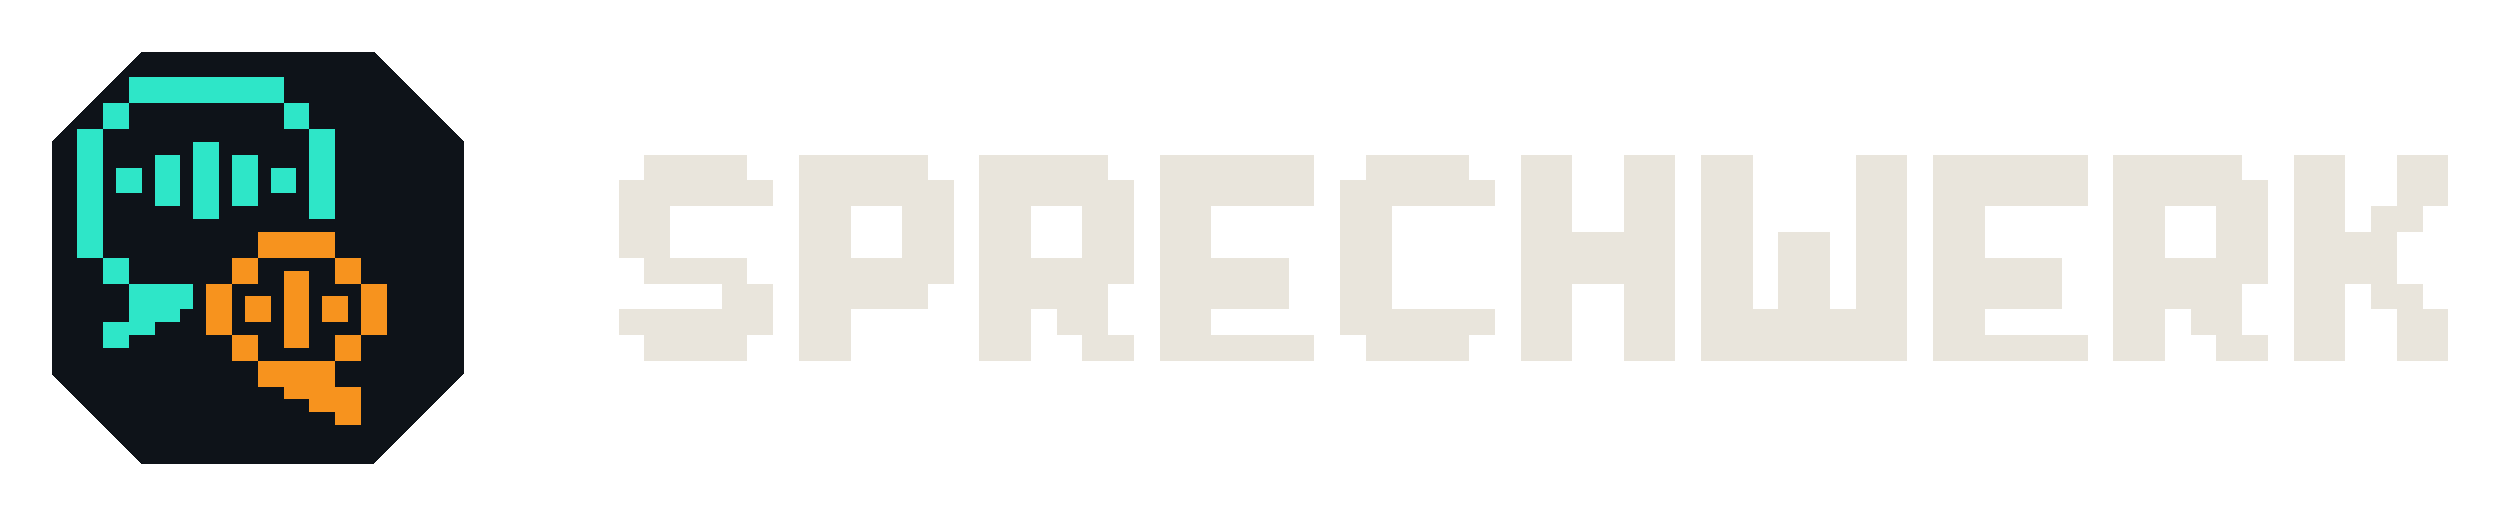
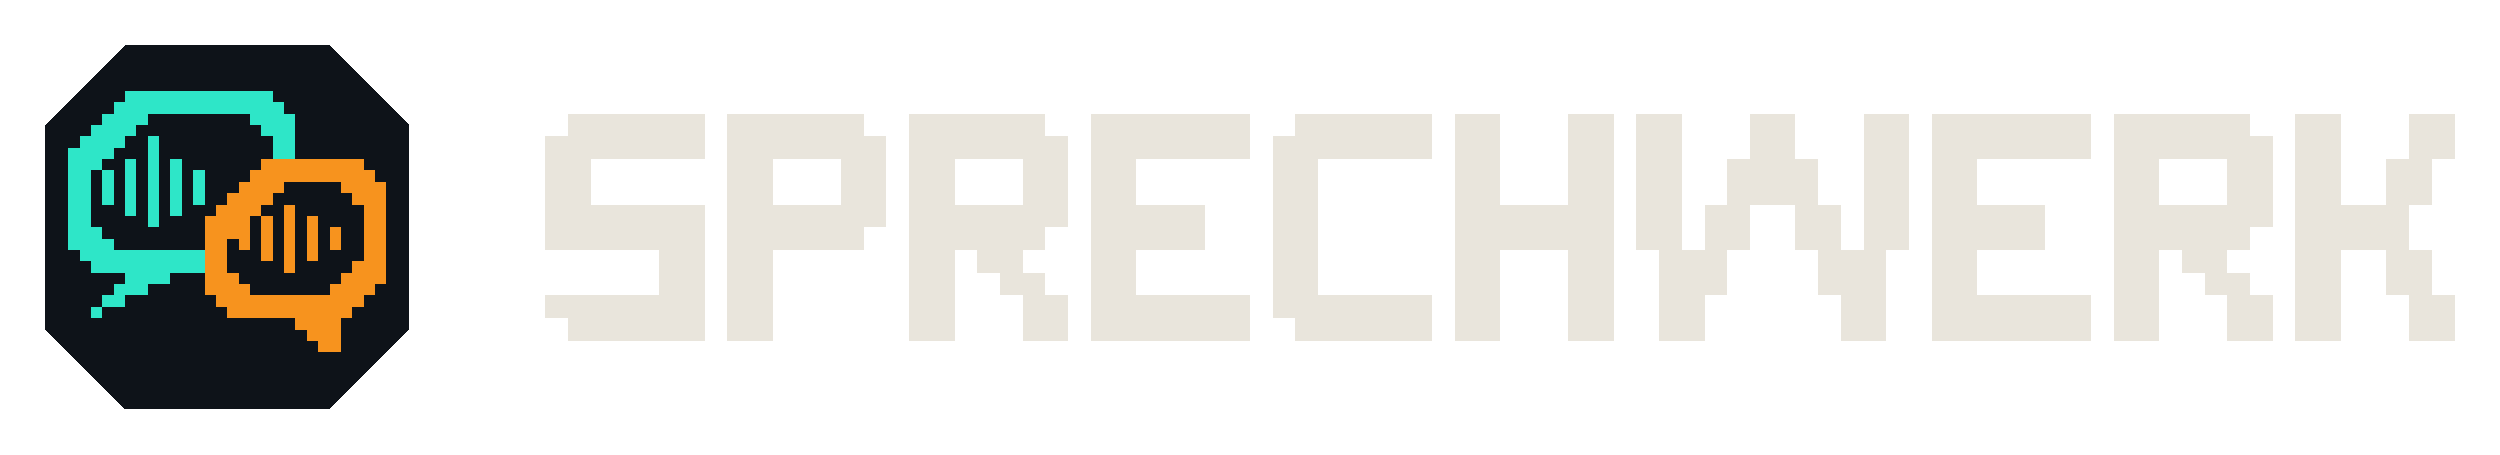
- <svg xmlns="http://www.w3.org/2000/svg" width="776" height="160" viewBox="0 0 194 40" shape-rendering="crispEdges">
+ <svg xmlns="http://www.w3.org/2000/svg" width="880" height="160" viewBox="0 0 220 40" shape-rendering="crispEdges">
  <path d="M 7 0 H 25 L 32 7 V 25 L 25 32 H 7 L 0 25 V 7 Z" transform="translate(4 4)" fill="#0E1319" />
-   <rect x="10" y="6" width="12" height="1" fill="#2EE6C8" />
-   <rect x="10" y="7" width="12" height="1" fill="#2EE6C8" />
-   <rect x="8" y="8" width="2" height="1" fill="#2EE6C8" />
-   <rect x="22" y="8" width="2" height="1" fill="#2EE6C8" />
-   <rect x="8" y="9" width="2" height="1" fill="#2EE6C8" />
-   <rect x="22" y="9" width="2" height="1" fill="#2EE6C8" />
-   <rect x="6" y="10" width="2" height="1" fill="#2EE6C8" />
-   <rect x="24" y="10" width="2" height="1" fill="#2EE6C8" />
-   <rect x="6" y="11" width="2" height="1" fill="#2EE6C8" />
-   <rect x="15" y="11" width="2" height="1" fill="#2EE6C8" />
-   <rect x="24" y="11" width="2" height="1" fill="#2EE6C8" />
-   <rect x="6" y="12" width="2" height="1" fill="#2EE6C8" />
-   <rect x="12" y="12" width="2" height="1" fill="#2EE6C8" />
-   <rect x="15" y="12" width="2" height="1" fill="#2EE6C8" />
-   <rect x="18" y="12" width="2" height="1" fill="#2EE6C8" />
+   <rect x="11" y="8" width="13" height="1" fill="#2EE6C8" />
+   <rect x="10" y="9" width="15" height="1" fill="#2EE6C8" />
+   <rect x="9" y="10" width="4" height="1" fill="#2EE6C8" />
+   <rect x="22" y="10" width="4" height="1" fill="#2EE6C8" />
+   <rect x="8" y="11" width="4" height="1" fill="#2EE6C8" />
+   <rect x="23" y="11" width="3" height="1" fill="#2EE6C8" />
+   <rect x="7" y="12" width="4" height="1" fill="#2EE6C8" />
+   <rect x="13" y="12" width="1" height="1" fill="#2EE6C8" />
  <rect x="24" y="12" width="2" height="1" fill="#2EE6C8" />
-   <rect x="6" y="13" width="2" height="1" fill="#2EE6C8" />
-   <rect x="9" y="13" width="2" height="1" fill="#2EE6C8" />
-   <rect x="12" y="13" width="2" height="1" fill="#2EE6C8" />
-   <rect x="15" y="13" width="2" height="1" fill="#2EE6C8" />
-   <rect x="18" y="13" width="2" height="1" fill="#2EE6C8" />
-   <rect x="21" y="13" width="2" height="1" fill="#2EE6C8" />
+   <rect x="6" y="13" width="4" height="1" fill="#2EE6C8" />
+   <rect x="13" y="13" width="1" height="1" fill="#2EE6C8" />
  <rect x="24" y="13" width="2" height="1" fill="#2EE6C8" />
-   <rect x="6" y="14" width="2" height="1" fill="#2EE6C8" />
-   <rect x="9" y="14" width="2" height="1" fill="#2EE6C8" />
-   <rect x="12" y="14" width="2" height="1" fill="#2EE6C8" />
-   <rect x="15" y="14" width="2" height="1" fill="#2EE6C8" />
-   <rect x="18" y="14" width="2" height="1" fill="#2EE6C8" />
-   <rect x="21" y="14" width="2" height="1" fill="#2EE6C8" />
-   <rect x="24" y="14" width="2" height="1" fill="#2EE6C8" />
+   <rect x="6" y="14" width="3" height="1" fill="#2EE6C8" />
+   <rect x="11" y="14" width="1" height="1" fill="#2EE6C8" />
+   <rect x="13" y="14" width="1" height="1" fill="#2EE6C8" />
+   <rect x="15" y="14" width="1" height="1" fill="#2EE6C8" />
+   <rect x="23" y="14" width="9" height="1" fill="#F7931E" />
  <rect x="6" y="15" width="2" height="1" fill="#2EE6C8" />
-   <rect x="12" y="15" width="2" height="1" fill="#2EE6C8" />
-   <rect x="15" y="15" width="2" height="1" fill="#2EE6C8" />
-   <rect x="18" y="15" width="2" height="1" fill="#2EE6C8" />
-   <rect x="24" y="15" width="2" height="1" fill="#2EE6C8" />
+   <rect x="9" y="15" width="1" height="1" fill="#2EE6C8" />
+   <rect x="11" y="15" width="1" height="1" fill="#2EE6C8" />
+   <rect x="13" y="15" width="1" height="1" fill="#2EE6C8" />
+   <rect x="15" y="15" width="1" height="1" fill="#2EE6C8" />
+   <rect x="17" y="15" width="1" height="1" fill="#2EE6C8" />
+   <rect x="22" y="15" width="11" height="1" fill="#F7931E" />
  <rect x="6" y="16" width="2" height="1" fill="#2EE6C8" />
-   <rect x="15" y="16" width="2" height="1" fill="#2EE6C8" />
-   <rect x="24" y="16" width="2" height="1" fill="#2EE6C8" />
+   <rect x="9" y="16" width="1" height="1" fill="#2EE6C8" />
+   <rect x="11" y="16" width="1" height="1" fill="#2EE6C8" />
+   <rect x="13" y="16" width="1" height="1" fill="#2EE6C8" />
+   <rect x="15" y="16" width="1" height="1" fill="#2EE6C8" />
+   <rect x="17" y="16" width="1" height="1" fill="#2EE6C8" />
+   <rect x="21" y="16" width="4" height="1" fill="#F7931E" />
+   <rect x="30" y="16" width="4" height="1" fill="#F7931E" />
  <rect x="6" y="17" width="2" height="1" fill="#2EE6C8" />
+   <rect x="9" y="17" width="1" height="1" fill="#2EE6C8" />
+   <rect x="11" y="17" width="1" height="1" fill="#2EE6C8" />
+   <rect x="13" y="17" width="1" height="1" fill="#2EE6C8" />
+   <rect x="15" y="17" width="1" height="1" fill="#2EE6C8" />
+   <rect x="17" y="17" width="1" height="1" fill="#2EE6C8" />
+   <rect x="20" y="17" width="4" height="1" fill="#F7931E" />
+   <rect x="31" y="17" width="3" height="1" fill="#F7931E" />
  <rect x="6" y="18" width="2" height="1" fill="#2EE6C8" />
-   <rect x="20" y="18" width="6" height="1" fill="#F7931E" />
+   <rect x="11" y="18" width="1" height="1" fill="#2EE6C8" />
+   <rect x="13" y="18" width="1" height="1" fill="#2EE6C8" />
+   <rect x="15" y="18" width="1" height="1" fill="#2EE6C8" />
+   <rect x="19" y="18" width="4" height="1" fill="#F7931E" />
+   <rect x="25" y="18" width="1" height="1" fill="#F7931E" />
+   <rect x="32" y="18" width="2" height="1" fill="#F7931E" />
  <rect x="6" y="19" width="2" height="1" fill="#2EE6C8" />
-   <rect x="20" y="19" width="6" height="1" fill="#F7931E" />
-   <rect x="8" y="20" width="2" height="1" fill="#2EE6C8" />
-   <rect x="18" y="20" width="2" height="1" fill="#F7931E" />
-   <rect x="26" y="20" width="2" height="1" fill="#F7931E" />
-   <rect x="8" y="21" width="2" height="1" fill="#2EE6C8" />
+   <rect x="13" y="19" width="1" height="1" fill="#2EE6C8" />
+   <rect x="18" y="19" width="4" height="1" fill="#F7931E" />
+   <rect x="23" y="19" width="1" height="1" fill="#F7931E" />
+   <rect x="25" y="19" width="1" height="1" fill="#F7931E" />
+   <rect x="27" y="19" width="1" height="1" fill="#F7931E" />
+   <rect x="32" y="19" width="2" height="1" fill="#F7931E" />
+   <rect x="6" y="20" width="3" height="1" fill="#2EE6C8" />
+   <rect x="18" y="20" width="4" height="1" fill="#F7931E" />
+   <rect x="23" y="20" width="1" height="1" fill="#F7931E" />
+   <rect x="25" y="20" width="1" height="1" fill="#F7931E" />
+   <rect x="27" y="20" width="1" height="1" fill="#F7931E" />
+   <rect x="29" y="20" width="1" height="1" fill="#F7931E" />
+   <rect x="32" y="20" width="2" height="1" fill="#F7931E" />
+   <rect x="6" y="21" width="4" height="1" fill="#2EE6C8" />
  <rect x="18" y="21" width="2" height="1" fill="#F7931E" />
-   <rect x="22" y="21" width="2" height="1" fill="#F7931E" />
-   <rect x="26" y="21" width="2" height="1" fill="#F7931E" />
-   <rect x="10" y="22" width="5" height="1" fill="#2EE6C8" />
-   <rect x="16" y="22" width="2" height="1" fill="#F7931E" />
-   <rect x="22" y="22" width="2" height="1" fill="#F7931E" />
-   <rect x="28" y="22" width="2" height="1" fill="#F7931E" />
-   <rect x="10" y="23" width="5" height="1" fill="#2EE6C8" />
-   <rect x="16" y="23" width="2" height="1" fill="#F7931E" />
-   <rect x="19" y="23" width="2" height="1" fill="#F7931E" />
-   <rect x="22" y="23" width="2" height="1" fill="#F7931E" />
-   <rect x="25" y="23" width="2" height="1" fill="#F7931E" />
-   <rect x="28" y="23" width="2" height="1" fill="#F7931E" />
-   <rect x="10" y="24" width="4" height="1" fill="#2EE6C8" />
-   <rect x="16" y="24" width="2" height="1" fill="#F7931E" />
-   <rect x="19" y="24" width="2" height="1" fill="#F7931E" />
-   <rect x="22" y="24" width="2" height="1" fill="#F7931E" />
-   <rect x="25" y="24" width="2" height="1" fill="#F7931E" />
-   <rect x="28" y="24" width="2" height="1" fill="#F7931E" />
-   <rect x="8" y="25" width="4" height="1" fill="#2EE6C8" />
-   <rect x="16" y="25" width="2" height="1" fill="#F7931E" />
-   <rect x="22" y="25" width="2" height="1" fill="#F7931E" />
-   <rect x="28" y="25" width="2" height="1" fill="#F7931E" />
-   <rect x="8" y="26" width="2" height="1" fill="#2EE6C8" />
-   <rect x="18" y="26" width="2" height="1" fill="#F7931E" />
-   <rect x="22" y="26" width="2" height="1" fill="#F7931E" />
-   <rect x="26" y="26" width="2" height="1" fill="#F7931E" />
-   <rect x="18" y="27" width="2" height="1" fill="#F7931E" />
-   <rect x="26" y="27" width="2" height="1" fill="#F7931E" />
-   <rect x="20" y="28" width="6" height="1" fill="#F7931E" />
-   <rect x="20" y="29" width="6" height="1" fill="#F7931E" />
-   <rect x="22" y="30" width="6" height="1" fill="#F7931E" />
-   <rect x="24" y="31" width="4" height="1" fill="#F7931E" />
-   <rect x="26" y="32" width="2" height="1" fill="#F7931E" />
-   <rect x="50" y="12" width="8" height="2" fill="#E9E5DC" />
-   <rect x="48" y="14" width="12" height="2" fill="#E9E5DC" />
+   <rect x="21" y="21" width="1" height="1" fill="#F7931E" />
+   <rect x="23" y="21" width="1" height="1" fill="#F7931E" />
+   <rect x="25" y="21" width="1" height="1" fill="#F7931E" />
+   <rect x="27" y="21" width="1" height="1" fill="#F7931E" />
+   <rect x="29" y="21" width="1" height="1" fill="#F7931E" />
+   <rect x="32" y="21" width="2" height="1" fill="#F7931E" />
+   <rect x="7" y="22" width="11" height="1" fill="#2EE6C8" />
+   <rect x="18" y="22" width="2" height="1" fill="#F7931E" />
+   <rect x="23" y="22" width="1" height="1" fill="#F7931E" />
+   <rect x="25" y="22" width="1" height="1" fill="#F7931E" />
+   <rect x="27" y="22" width="1" height="1" fill="#F7931E" />
+   <rect x="32" y="22" width="2" height="1" fill="#F7931E" />
+   <rect x="8" y="23" width="10" height="1" fill="#2EE6C8" />
+   <rect x="18" y="23" width="2" height="1" fill="#F7931E" />
+   <rect x="25" y="23" width="1" height="1" fill="#F7931E" />
+   <rect x="31" y="23" width="3" height="1" fill="#F7931E" />
+   <rect x="11" y="24" width="4" height="1" fill="#2EE6C8" />
+   <rect x="18" y="24" width="3" height="1" fill="#F7931E" />
+   <rect x="30" y="24" width="4" height="1" fill="#F7931E" />
+   <rect x="10" y="25" width="3" height="1" fill="#2EE6C8" />
+   <rect x="18" y="25" width="4" height="1" fill="#F7931E" />
+   <rect x="29" y="25" width="4" height="1" fill="#F7931E" />
+   <rect x="9" y="26" width="2" height="1" fill="#2EE6C8" />
+   <rect x="19" y="26" width="13" height="1" fill="#F7931E" />
+   <rect x="8" y="27" width="1" height="1" fill="#2EE6C8" />
+   <rect x="20" y="27" width="11" height="1" fill="#F7931E" />
+   <rect x="26" y="28" width="4" height="1" fill="#F7931E" />
+   <rect x="27" y="29" width="3" height="1" fill="#F7931E" />
+   <rect x="28" y="30" width="2" height="1" fill="#F7931E" />
+   <rect x="50" y="10" width="12" height="2" fill="#E9E5DC" />
+   <rect x="48" y="12" width="14" height="2" fill="#E9E5DC" />
+   <rect x="48" y="14" width="4" height="2" fill="#E9E5DC" />
  <rect x="48" y="16" width="4" height="2" fill="#E9E5DC" />
-   <rect x="48" y="18" width="4" height="2" fill="#E9E5DC" />
-   <rect x="50" y="20" width="8" height="2" fill="#E9E5DC" />
-   <rect x="56" y="22" width="4" height="2" fill="#E9E5DC" />
-   <rect x="48" y="24" width="12" height="2" fill="#E9E5DC" />
-   <rect x="50" y="26" width="8" height="2" fill="#E9E5DC" />
-   <rect x="62" y="12" width="10" height="2" fill="#E9E5DC" />
-   <rect x="62" y="14" width="12" height="2" fill="#E9E5DC" />
-   <rect x="62" y="16" width="4" height="2" fill="#E9E5DC" />
-   <rect x="70" y="16" width="4" height="2" fill="#E9E5DC" />
-   <rect x="62" y="18" width="4" height="2" fill="#E9E5DC" />
-   <rect x="70" y="18" width="4" height="2" fill="#E9E5DC" />
-   <rect x="62" y="20" width="12" height="2" fill="#E9E5DC" />
-   <rect x="62" y="22" width="10" height="2" fill="#E9E5DC" />
-   <rect x="62" y="24" width="4" height="2" fill="#E9E5DC" />
-   <rect x="62" y="26" width="4" height="2" fill="#E9E5DC" />
-   <rect x="76" y="12" width="10" height="2" fill="#E9E5DC" />
-   <rect x="76" y="14" width="12" height="2" fill="#E9E5DC" />
-   <rect x="76" y="16" width="4" height="2" fill="#E9E5DC" />
-   <rect x="84" y="16" width="4" height="2" fill="#E9E5DC" />
-   <rect x="76" y="18" width="4" height="2" fill="#E9E5DC" />
-   <rect x="84" y="18" width="4" height="2" fill="#E9E5DC" />
-   <rect x="76" y="20" width="12" height="2" fill="#E9E5DC" />
-   <rect x="76" y="22" width="10" height="2" fill="#E9E5DC" />
-   <rect x="76" y="24" width="4" height="2" fill="#E9E5DC" />
-   <rect x="82" y="24" width="4" height="2" fill="#E9E5DC" />
-   <rect x="76" y="26" width="4" height="2" fill="#E9E5DC" />
-   <rect x="84" y="26" width="4" height="2" fill="#E9E5DC" />
-   <rect x="90" y="12" width="12" height="2" fill="#E9E5DC" />
-   <rect x="90" y="14" width="12" height="2" fill="#E9E5DC" />
+   <rect x="48" y="18" width="14" height="2" fill="#E9E5DC" />
+   <rect x="48" y="20" width="14" height="2" fill="#E9E5DC" />
+   <rect x="58" y="22" width="4" height="2" fill="#E9E5DC" />
+   <rect x="58" y="24" width="4" height="2" fill="#E9E5DC" />
+   <rect x="48" y="26" width="14" height="2" fill="#E9E5DC" />
+   <rect x="50" y="28" width="12" height="2" fill="#E9E5DC" />
+   <rect x="64" y="10" width="12" height="2" fill="#E9E5DC" />
+   <rect x="64" y="12" width="14" height="2" fill="#E9E5DC" />
+   <rect x="64" y="14" width="4" height="2" fill="#E9E5DC" />
+   <rect x="74" y="14" width="4" height="2" fill="#E9E5DC" />
+   <rect x="64" y="16" width="4" height="2" fill="#E9E5DC" />
+   <rect x="74" y="16" width="4" height="2" fill="#E9E5DC" />
+   <rect x="64" y="18" width="14" height="2" fill="#E9E5DC" />
+   <rect x="64" y="20" width="12" height="2" fill="#E9E5DC" />
+   <rect x="64" y="22" width="4" height="2" fill="#E9E5DC" />
+   <rect x="64" y="24" width="4" height="2" fill="#E9E5DC" />
+   <rect x="64" y="26" width="4" height="2" fill="#E9E5DC" />
+   <rect x="64" y="28" width="4" height="2" fill="#E9E5DC" />
+   <rect x="80" y="10" width="12" height="2" fill="#E9E5DC" />
+   <rect x="80" y="12" width="14" height="2" fill="#E9E5DC" />
+   <rect x="80" y="14" width="4" height="2" fill="#E9E5DC" />
+   <rect x="90" y="14" width="4" height="2" fill="#E9E5DC" />
+   <rect x="80" y="16" width="4" height="2" fill="#E9E5DC" />
  <rect x="90" y="16" width="4" height="2" fill="#E9E5DC" />
-   <rect x="90" y="18" width="4" height="2" fill="#E9E5DC" />
-   <rect x="90" y="20" width="10" height="2" fill="#E9E5DC" />
-   <rect x="90" y="22" width="10" height="2" fill="#E9E5DC" />
-   <rect x="90" y="24" width="4" height="2" fill="#E9E5DC" />
-   <rect x="90" y="26" width="12" height="2" fill="#E9E5DC" />
-   <rect x="106" y="12" width="8" height="2" fill="#E9E5DC" />
-   <rect x="104" y="14" width="12" height="2" fill="#E9E5DC" />
-   <rect x="104" y="16" width="4" height="2" fill="#E9E5DC" />
-   <rect x="104" y="18" width="4" height="2" fill="#E9E5DC" />
-   <rect x="104" y="20" width="4" height="2" fill="#E9E5DC" />
-   <rect x="104" y="22" width="4" height="2" fill="#E9E5DC" />
-   <rect x="104" y="24" width="12" height="2" fill="#E9E5DC" />
-   <rect x="106" y="26" width="8" height="2" fill="#E9E5DC" />
-   <rect x="118" y="12" width="4" height="2" fill="#E9E5DC" />
-   <rect x="126" y="12" width="4" height="2" fill="#E9E5DC" />
-   <rect x="118" y="14" width="4" height="2" fill="#E9E5DC" />
-   <rect x="126" y="14" width="4" height="2" fill="#E9E5DC" />
-   <rect x="118" y="16" width="4" height="2" fill="#E9E5DC" />
-   <rect x="126" y="16" width="4" height="2" fill="#E9E5DC" />
-   <rect x="118" y="18" width="12" height="2" fill="#E9E5DC" />
-   <rect x="118" y="20" width="12" height="2" fill="#E9E5DC" />
-   <rect x="118" y="22" width="4" height="2" fill="#E9E5DC" />
-   <rect x="126" y="22" width="4" height="2" fill="#E9E5DC" />
-   <rect x="118" y="24" width="4" height="2" fill="#E9E5DC" />
-   <rect x="126" y="24" width="4" height="2" fill="#E9E5DC" />
-   <rect x="118" y="26" width="4" height="2" fill="#E9E5DC" />
-   <rect x="126" y="26" width="4" height="2" fill="#E9E5DC" />
-   <rect x="132" y="12" width="4" height="2" fill="#E9E5DC" />
+   <rect x="80" y="18" width="14" height="2" fill="#E9E5DC" />
+   <rect x="80" y="20" width="12" height="2" fill="#E9E5DC" />
+   <rect x="80" y="22" width="4" height="2" fill="#E9E5DC" />
+   <rect x="86" y="22" width="4" height="2" fill="#E9E5DC" />
+   <rect x="80" y="24" width="4" height="2" fill="#E9E5DC" />
+   <rect x="88" y="24" width="4" height="2" fill="#E9E5DC" />
+   <rect x="80" y="26" width="4" height="2" fill="#E9E5DC" />
+   <rect x="90" y="26" width="4" height="2" fill="#E9E5DC" />
+   <rect x="80" y="28" width="4" height="2" fill="#E9E5DC" />
+   <rect x="90" y="28" width="4" height="2" fill="#E9E5DC" />
+   <rect x="96" y="10" width="14" height="2" fill="#E9E5DC" />
+   <rect x="96" y="12" width="14" height="2" fill="#E9E5DC" />
+   <rect x="96" y="14" width="4" height="2" fill="#E9E5DC" />
+   <rect x="96" y="16" width="4" height="2" fill="#E9E5DC" />
+   <rect x="96" y="18" width="10" height="2" fill="#E9E5DC" />
+   <rect x="96" y="20" width="10" height="2" fill="#E9E5DC" />
+   <rect x="96" y="22" width="4" height="2" fill="#E9E5DC" />
+   <rect x="96" y="24" width="4" height="2" fill="#E9E5DC" />
+   <rect x="96" y="26" width="14" height="2" fill="#E9E5DC" />
+   <rect x="96" y="28" width="14" height="2" fill="#E9E5DC" />
+   <rect x="114" y="10" width="12" height="2" fill="#E9E5DC" />
+   <rect x="112" y="12" width="14" height="2" fill="#E9E5DC" />
+   <rect x="112" y="14" width="4" height="2" fill="#E9E5DC" />
+   <rect x="112" y="16" width="4" height="2" fill="#E9E5DC" />
+   <rect x="112" y="18" width="4" height="2" fill="#E9E5DC" />
+   <rect x="112" y="20" width="4" height="2" fill="#E9E5DC" />
+   <rect x="112" y="22" width="4" height="2" fill="#E9E5DC" />
+   <rect x="112" y="24" width="4" height="2" fill="#E9E5DC" />
+   <rect x="112" y="26" width="14" height="2" fill="#E9E5DC" />
+   <rect x="114" y="28" width="12" height="2" fill="#E9E5DC" />
+   <rect x="128" y="10" width="4" height="2" fill="#E9E5DC" />
+   <rect x="138" y="10" width="4" height="2" fill="#E9E5DC" />
+   <rect x="128" y="12" width="4" height="2" fill="#E9E5DC" />
+   <rect x="138" y="12" width="4" height="2" fill="#E9E5DC" />
+   <rect x="128" y="14" width="4" height="2" fill="#E9E5DC" />
+   <rect x="138" y="14" width="4" height="2" fill="#E9E5DC" />
+   <rect x="128" y="16" width="4" height="2" fill="#E9E5DC" />
+   <rect x="138" y="16" width="4" height="2" fill="#E9E5DC" />
+   <rect x="128" y="18" width="14" height="2" fill="#E9E5DC" />
+   <rect x="128" y="20" width="14" height="2" fill="#E9E5DC" />
+   <rect x="128" y="22" width="4" height="2" fill="#E9E5DC" />
+   <rect x="138" y="22" width="4" height="2" fill="#E9E5DC" />
+   <rect x="128" y="24" width="4" height="2" fill="#E9E5DC" />
+   <rect x="138" y="24" width="4" height="2" fill="#E9E5DC" />
+   <rect x="128" y="26" width="4" height="2" fill="#E9E5DC" />
+   <rect x="138" y="26" width="4" height="2" fill="#E9E5DC" />
+   <rect x="128" y="28" width="4" height="2" fill="#E9E5DC" />
+   <rect x="138" y="28" width="4" height="2" fill="#E9E5DC" />
+   <rect x="144" y="10" width="4" height="2" fill="#E9E5DC" />
+   <rect x="154" y="10" width="4" height="2" fill="#E9E5DC" />
+   <rect x="164" y="10" width="4" height="2" fill="#E9E5DC" />
  <rect x="144" y="12" width="4" height="2" fill="#E9E5DC" />
-   <rect x="132" y="14" width="4" height="2" fill="#E9E5DC" />
+   <rect x="154" y="12" width="4" height="2" fill="#E9E5DC" />
+   <rect x="164" y="12" width="4" height="2" fill="#E9E5DC" />
  <rect x="144" y="14" width="4" height="2" fill="#E9E5DC" />
-   <rect x="132" y="16" width="4" height="2" fill="#E9E5DC" />
+   <rect x="152" y="14" width="8" height="2" fill="#E9E5DC" />
+   <rect x="164" y="14" width="4" height="2" fill="#E9E5DC" />
  <rect x="144" y="16" width="4" height="2" fill="#E9E5DC" />
-   <rect x="132" y="18" width="4" height="2" fill="#E9E5DC" />
-   <rect x="138" y="18" width="4" height="2" fill="#E9E5DC" />
+   <rect x="152" y="16" width="8" height="2" fill="#E9E5DC" />
+   <rect x="164" y="16" width="4" height="2" fill="#E9E5DC" />
  <rect x="144" y="18" width="4" height="2" fill="#E9E5DC" />
-   <rect x="132" y="20" width="4" height="2" fill="#E9E5DC" />
-   <rect x="138" y="20" width="4" height="2" fill="#E9E5DC" />
+   <rect x="150" y="18" width="4" height="2" fill="#E9E5DC" />
+   <rect x="158" y="18" width="4" height="2" fill="#E9E5DC" />
+   <rect x="164" y="18" width="4" height="2" fill="#E9E5DC" />
  <rect x="144" y="20" width="4" height="2" fill="#E9E5DC" />
-   <rect x="132" y="22" width="4" height="2" fill="#E9E5DC" />
-   <rect x="138" y="22" width="4" height="2" fill="#E9E5DC" />
-   <rect x="144" y="22" width="4" height="2" fill="#E9E5DC" />
-   <rect x="132" y="24" width="16" height="2" fill="#E9E5DC" />
-   <rect x="132" y="26" width="16" height="2" fill="#E9E5DC" />
-   <rect x="150" y="12" width="12" height="2" fill="#E9E5DC" />
-   <rect x="150" y="14" width="12" height="2" fill="#E9E5DC" />
-   <rect x="150" y="16" width="4" height="2" fill="#E9E5DC" />
-   <rect x="150" y="18" width="4" height="2" fill="#E9E5DC" />
-   <rect x="150" y="20" width="10" height="2" fill="#E9E5DC" />
-   <rect x="150" y="22" width="10" height="2" fill="#E9E5DC" />
-   <rect x="150" y="24" width="4" height="2" fill="#E9E5DC" />
-   <rect x="150" y="26" width="12" height="2" fill="#E9E5DC" />
-   <rect x="164" y="12" width="10" height="2" fill="#E9E5DC" />
-   <rect x="164" y="14" width="12" height="2" fill="#E9E5DC" />
-   <rect x="164" y="16" width="4" height="2" fill="#E9E5DC" />
-   <rect x="172" y="16" width="4" height="2" fill="#E9E5DC" />
-   <rect x="164" y="18" width="4" height="2" fill="#E9E5DC" />
-   <rect x="172" y="18" width="4" height="2" fill="#E9E5DC" />
-   <rect x="164" y="20" width="12" height="2" fill="#E9E5DC" />
-   <rect x="164" y="22" width="10" height="2" fill="#E9E5DC" />
-   <rect x="164" y="24" width="4" height="2" fill="#E9E5DC" />
+   <rect x="150" y="20" width="4" height="2" fill="#E9E5DC" />
+   <rect x="158" y="20" width="4" height="2" fill="#E9E5DC" />
+   <rect x="164" y="20" width="4" height="2" fill="#E9E5DC" />
+   <rect x="146" y="22" width="6" height="2" fill="#E9E5DC" />
+   <rect x="160" y="22" width="6" height="2" fill="#E9E5DC" />
+   <rect x="146" y="24" width="6" height="2" fill="#E9E5DC" />
+   <rect x="160" y="24" width="6" height="2" fill="#E9E5DC" />
+   <rect x="146" y="26" width="4" height="2" fill="#E9E5DC" />
+   <rect x="162" y="26" width="4" height="2" fill="#E9E5DC" />
+   <rect x="146" y="28" width="4" height="2" fill="#E9E5DC" />
+   <rect x="162" y="28" width="4" height="2" fill="#E9E5DC" />
+   <rect x="170" y="10" width="14" height="2" fill="#E9E5DC" />
+   <rect x="170" y="12" width="14" height="2" fill="#E9E5DC" />
+   <rect x="170" y="14" width="4" height="2" fill="#E9E5DC" />
+   <rect x="170" y="16" width="4" height="2" fill="#E9E5DC" />
+   <rect x="170" y="18" width="10" height="2" fill="#E9E5DC" />
+   <rect x="170" y="20" width="10" height="2" fill="#E9E5DC" />
+   <rect x="170" y="22" width="4" height="2" fill="#E9E5DC" />
  <rect x="170" y="24" width="4" height="2" fill="#E9E5DC" />
-   <rect x="164" y="26" width="4" height="2" fill="#E9E5DC" />
-   <rect x="172" y="26" width="4" height="2" fill="#E9E5DC" />
-   <rect x="178" y="12" width="4" height="2" fill="#E9E5DC" />
-   <rect x="186" y="12" width="4" height="2" fill="#E9E5DC" />
-   <rect x="178" y="14" width="4" height="2" fill="#E9E5DC" />
+   <rect x="170" y="26" width="14" height="2" fill="#E9E5DC" />
+   <rect x="170" y="28" width="14" height="2" fill="#E9E5DC" />
+   <rect x="186" y="10" width="12" height="2" fill="#E9E5DC" />
+   <rect x="186" y="12" width="14" height="2" fill="#E9E5DC" />
  <rect x="186" y="14" width="4" height="2" fill="#E9E5DC" />
-   <rect x="178" y="16" width="4" height="2" fill="#E9E5DC" />
-   <rect x="184" y="16" width="4" height="2" fill="#E9E5DC" />
-   <rect x="178" y="18" width="8" height="2" fill="#E9E5DC" />
-   <rect x="178" y="20" width="8" height="2" fill="#E9E5DC" />
-   <rect x="178" y="22" width="4" height="2" fill="#E9E5DC" />
-   <rect x="184" y="22" width="4" height="2" fill="#E9E5DC" />
-   <rect x="178" y="24" width="4" height="2" fill="#E9E5DC" />
+   <rect x="196" y="14" width="4" height="2" fill="#E9E5DC" />
+   <rect x="186" y="16" width="4" height="2" fill="#E9E5DC" />
+   <rect x="196" y="16" width="4" height="2" fill="#E9E5DC" />
+   <rect x="186" y="18" width="14" height="2" fill="#E9E5DC" />
+   <rect x="186" y="20" width="12" height="2" fill="#E9E5DC" />
+   <rect x="186" y="22" width="4" height="2" fill="#E9E5DC" />
+   <rect x="192" y="22" width="4" height="2" fill="#E9E5DC" />
  <rect x="186" y="24" width="4" height="2" fill="#E9E5DC" />
-   <rect x="178" y="26" width="4" height="2" fill="#E9E5DC" />
+   <rect x="194" y="24" width="4" height="2" fill="#E9E5DC" />
  <rect x="186" y="26" width="4" height="2" fill="#E9E5DC" />
+   <rect x="196" y="26" width="4" height="2" fill="#E9E5DC" />
+   <rect x="186" y="28" width="4" height="2" fill="#E9E5DC" />
+   <rect x="196" y="28" width="4" height="2" fill="#E9E5DC" />
+   <rect x="202" y="10" width="4" height="2" fill="#E9E5DC" />
+   <rect x="212" y="10" width="4" height="2" fill="#E9E5DC" />
+   <rect x="202" y="12" width="4" height="2" fill="#E9E5DC" />
+   <rect x="212" y="12" width="4" height="2" fill="#E9E5DC" />
+   <rect x="202" y="14" width="4" height="2" fill="#E9E5DC" />
+   <rect x="210" y="14" width="4" height="2" fill="#E9E5DC" />
+   <rect x="202" y="16" width="4" height="2" fill="#E9E5DC" />
+   <rect x="210" y="16" width="4" height="2" fill="#E9E5DC" />
+   <rect x="202" y="18" width="10" height="2" fill="#E9E5DC" />
+   <rect x="202" y="20" width="10" height="2" fill="#E9E5DC" />
+   <rect x="202" y="22" width="4" height="2" fill="#E9E5DC" />
+   <rect x="210" y="22" width="4" height="2" fill="#E9E5DC" />
+   <rect x="202" y="24" width="4" height="2" fill="#E9E5DC" />
+   <rect x="210" y="24" width="4" height="2" fill="#E9E5DC" />
+   <rect x="202" y="26" width="4" height="2" fill="#E9E5DC" />
+   <rect x="212" y="26" width="4" height="2" fill="#E9E5DC" />
+   <rect x="202" y="28" width="4" height="2" fill="#E9E5DC" />
+   <rect x="212" y="28" width="4" height="2" fill="#E9E5DC" />
</svg>
